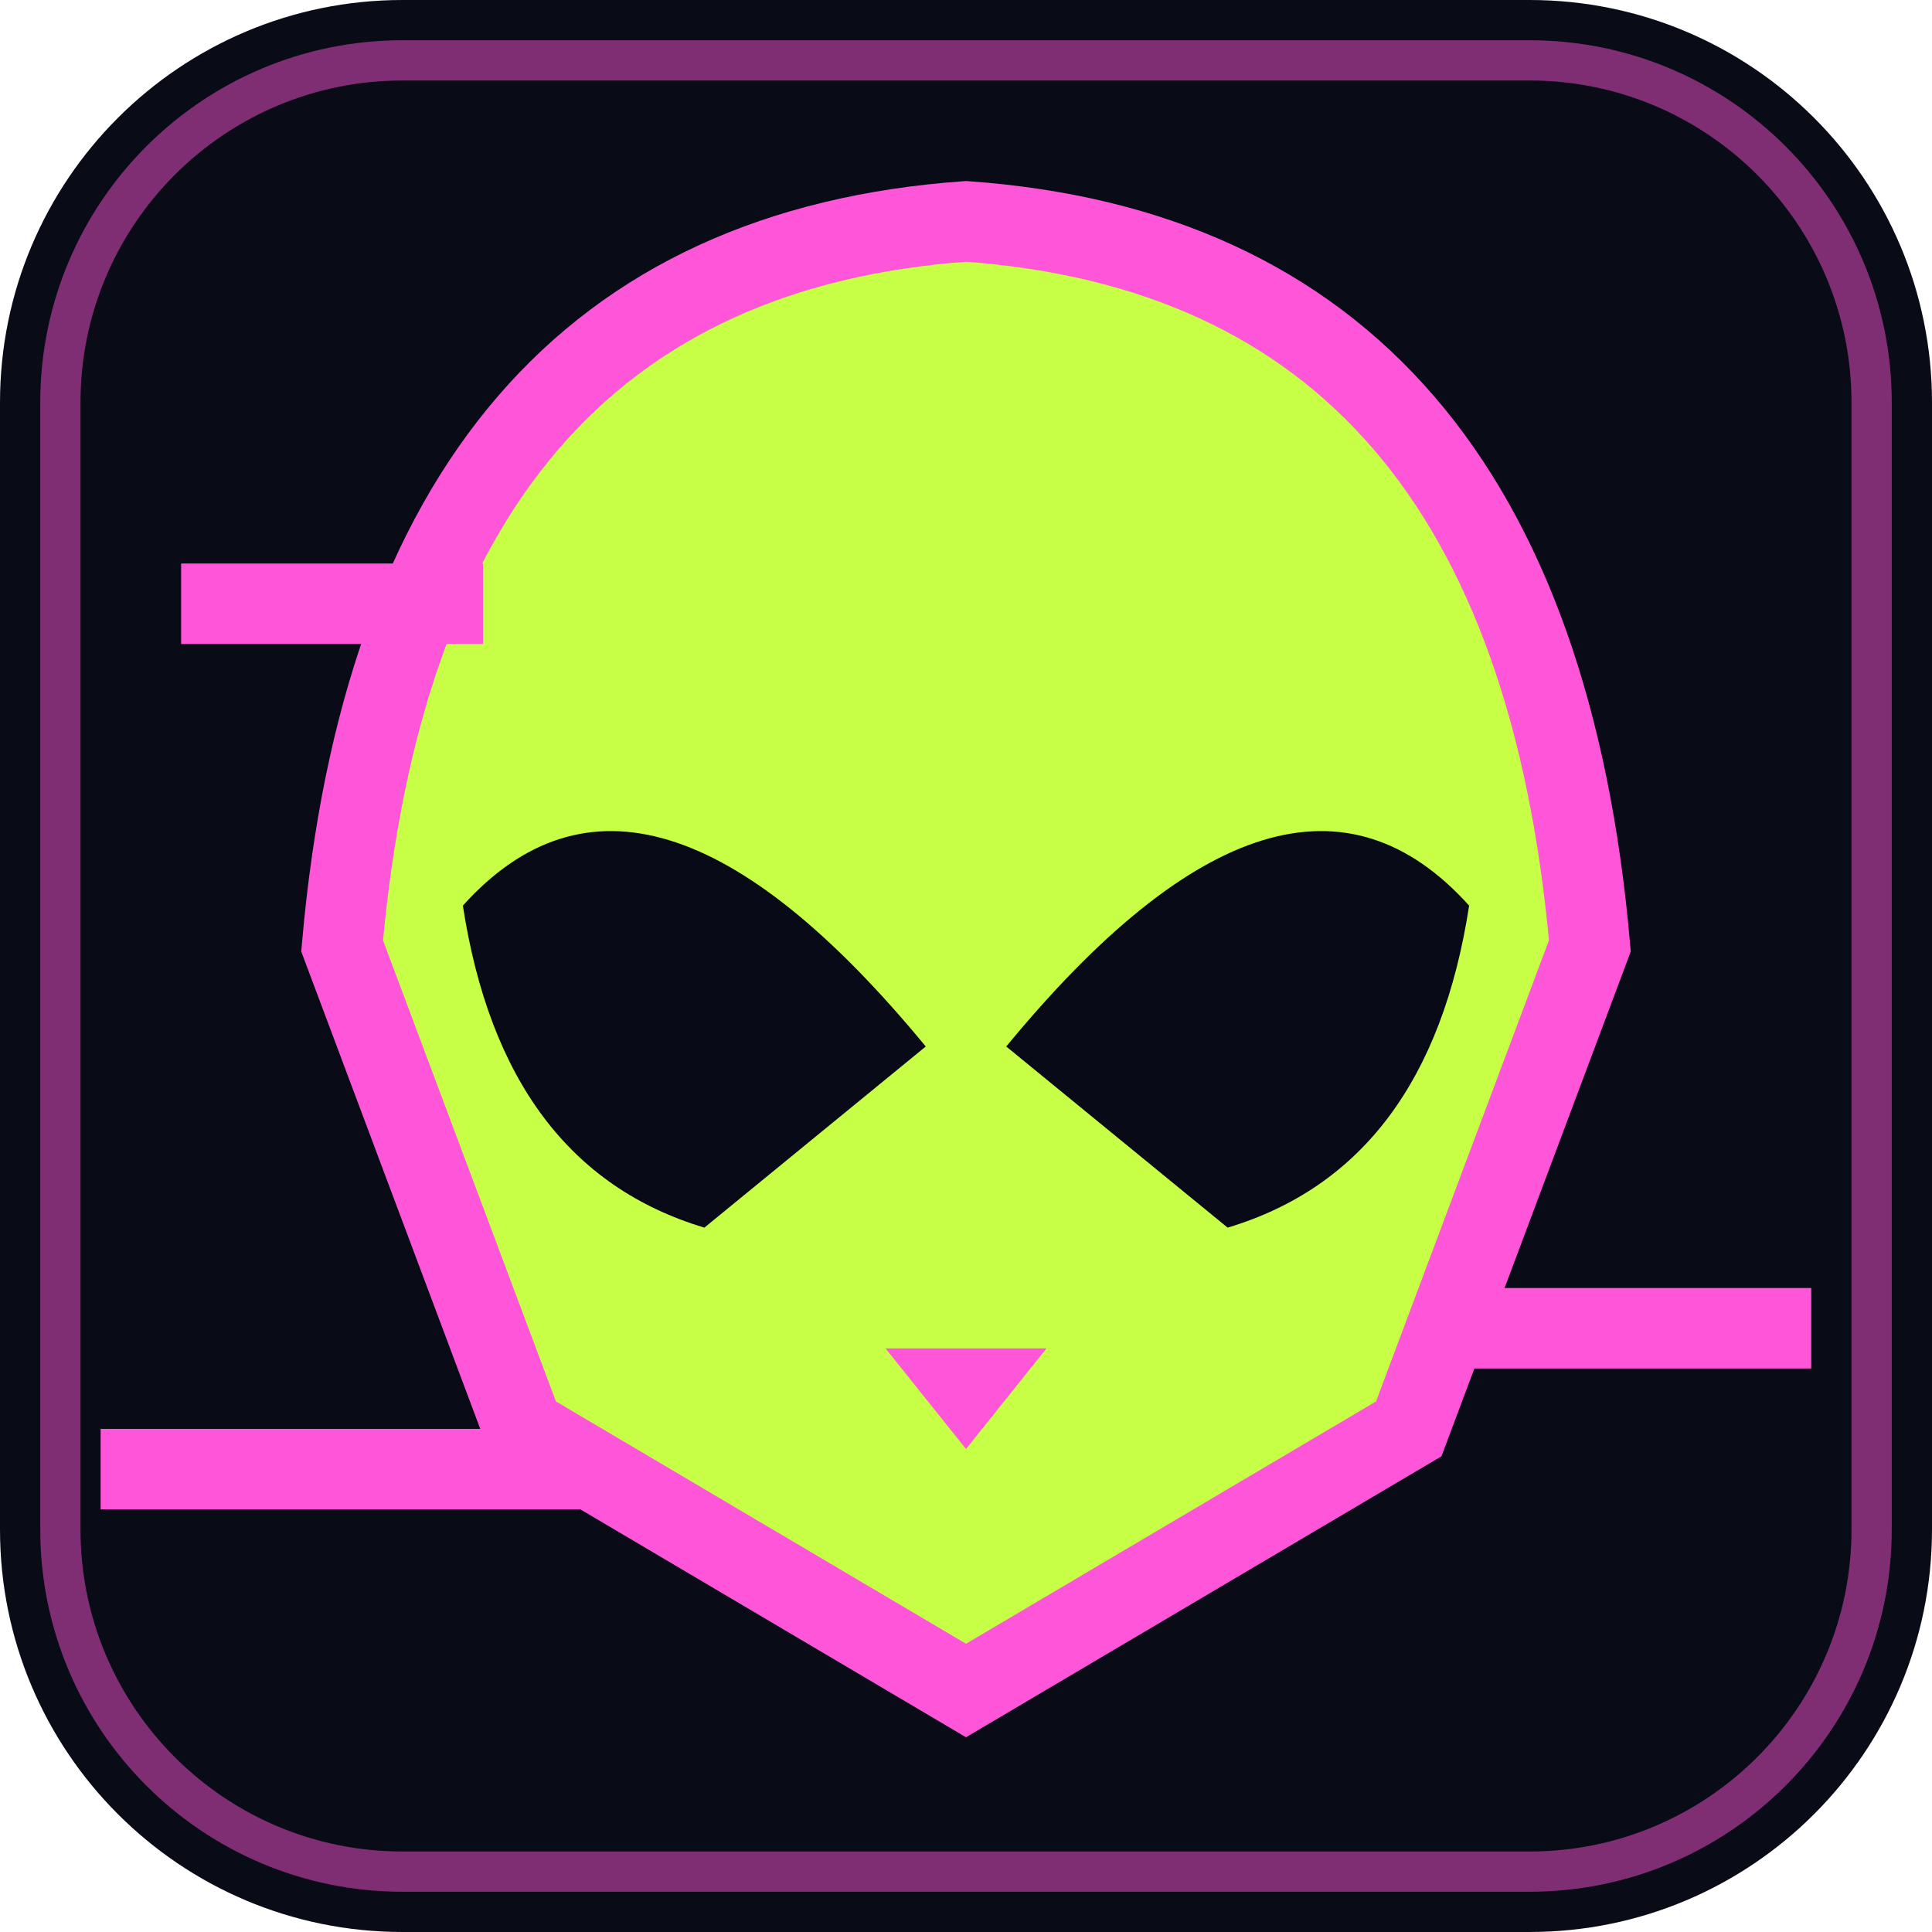
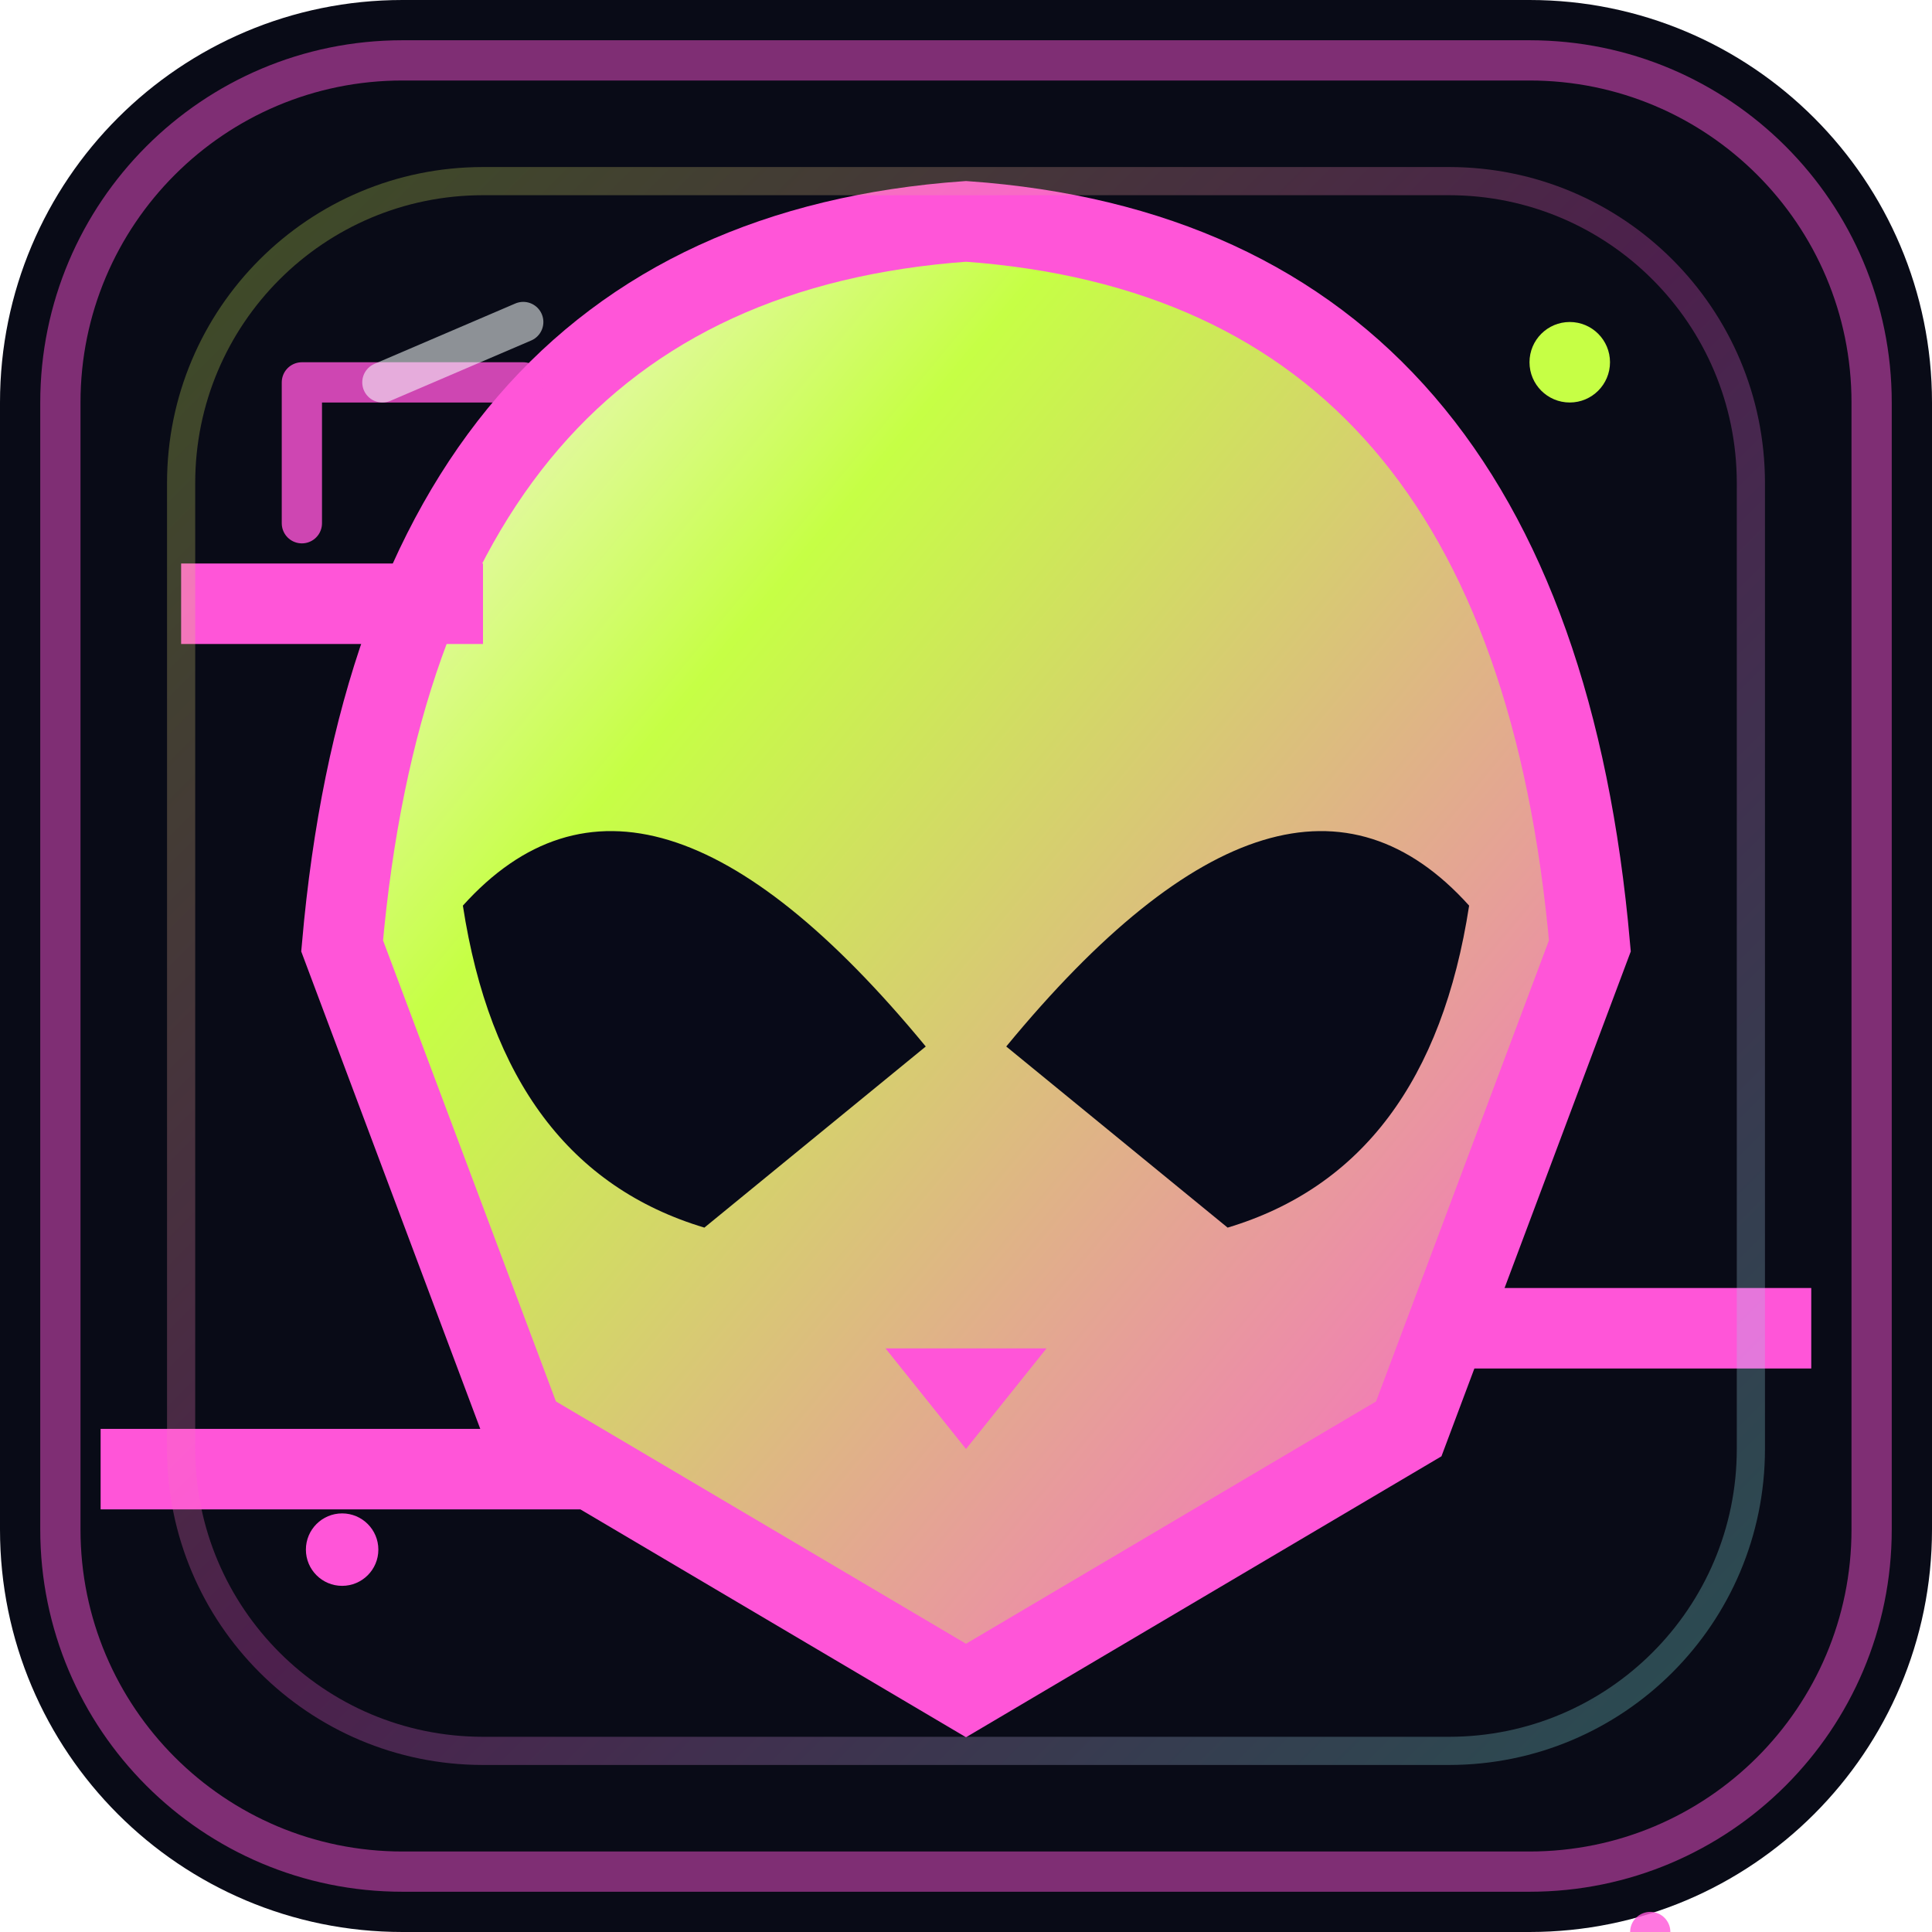
- <svg xmlns="http://www.w3.org/2000/svg" viewBox="0 0 96 96" role="img" aria-label="Alien Static">
+ <svg xmlns="http://www.w3.org/2000/svg" viewBox="0 0 96 96" role="img" aria-labelledby="title desc">
+   <defs>
+     <linearGradient id="dt-material" x1="0" y1="0" x2="1" y2="1">
+       <stop stop-color="#fff2fe" />
+       <stop offset=".3" stop-color="#c6ff45" />
+       <stop offset="1" stop-color="#ff55d8" />
+     </linearGradient>
+     <linearGradient id="dt-rim" x1="0" y1="0" x2="1" y2="1">
+       <stop stop-color="#c6ff45" />
+       <stop offset=".5" stop-color="#ff55d8" />
+       <stop offset="1" stop-color="#79ffe7" />
+     </linearGradient>
+   </defs>
  <rect width="96" height="96" rx="20" fill="#090b17" />
  <rect x="3" y="3" width="90" height="90" rx="17" fill="none" stroke="#ff55d8" stroke-opacity=".48" stroke-width="2" />
-   <path d="M48 11Q76 13 79 47L70 71 48 84 26 71 17 47Q20 13 48 11Z" fill="#c6ff45" stroke="#ff55d8" stroke-width="4" />
+   <path d="M48 11Q76 13 79 47L70 71 48 84 26 71 17 47Q20 13 48 11Z" fill="url(#dt-material)" stroke="#ff55d8" stroke-width="4" />
  <path d="M23 45Q32 35 46 52L35 61Q25 58 23 45ZM73 45Q64 35 50 52L61 61Q71 58 73 45Z" fill="#080a18" />
  <path d="M44 67H52L48 72Z" fill="#ff55d8" />
  <path d="M9 30H24M72 66H90M5 73H29" stroke="#ff55d8" stroke-width="4" />
+   <g id="dt-premium-trim" stroke-linejoin="round" stroke-linecap="round">
+     <rect x="9" y="9" width="78" height="78" rx="15" fill="none" stroke="url(#dt-rim)" stroke-width="1.4" opacity=".28" />
+     <path d="M15 26v-7h11m66 86h-10v-9" fill="none" stroke="#ff55d8" stroke-width="2" opacity=".8" />
+     <path d="m19 19 7-3" stroke="#f9ffff" stroke-width="2" opacity=".55" />
+     <circle cx="78" cy="18" r="2" fill="#c6ff45" />
+     <circle cx="17" cy="77" r="1.8" fill="#ff55d8" />
+   </g>
</svg>
